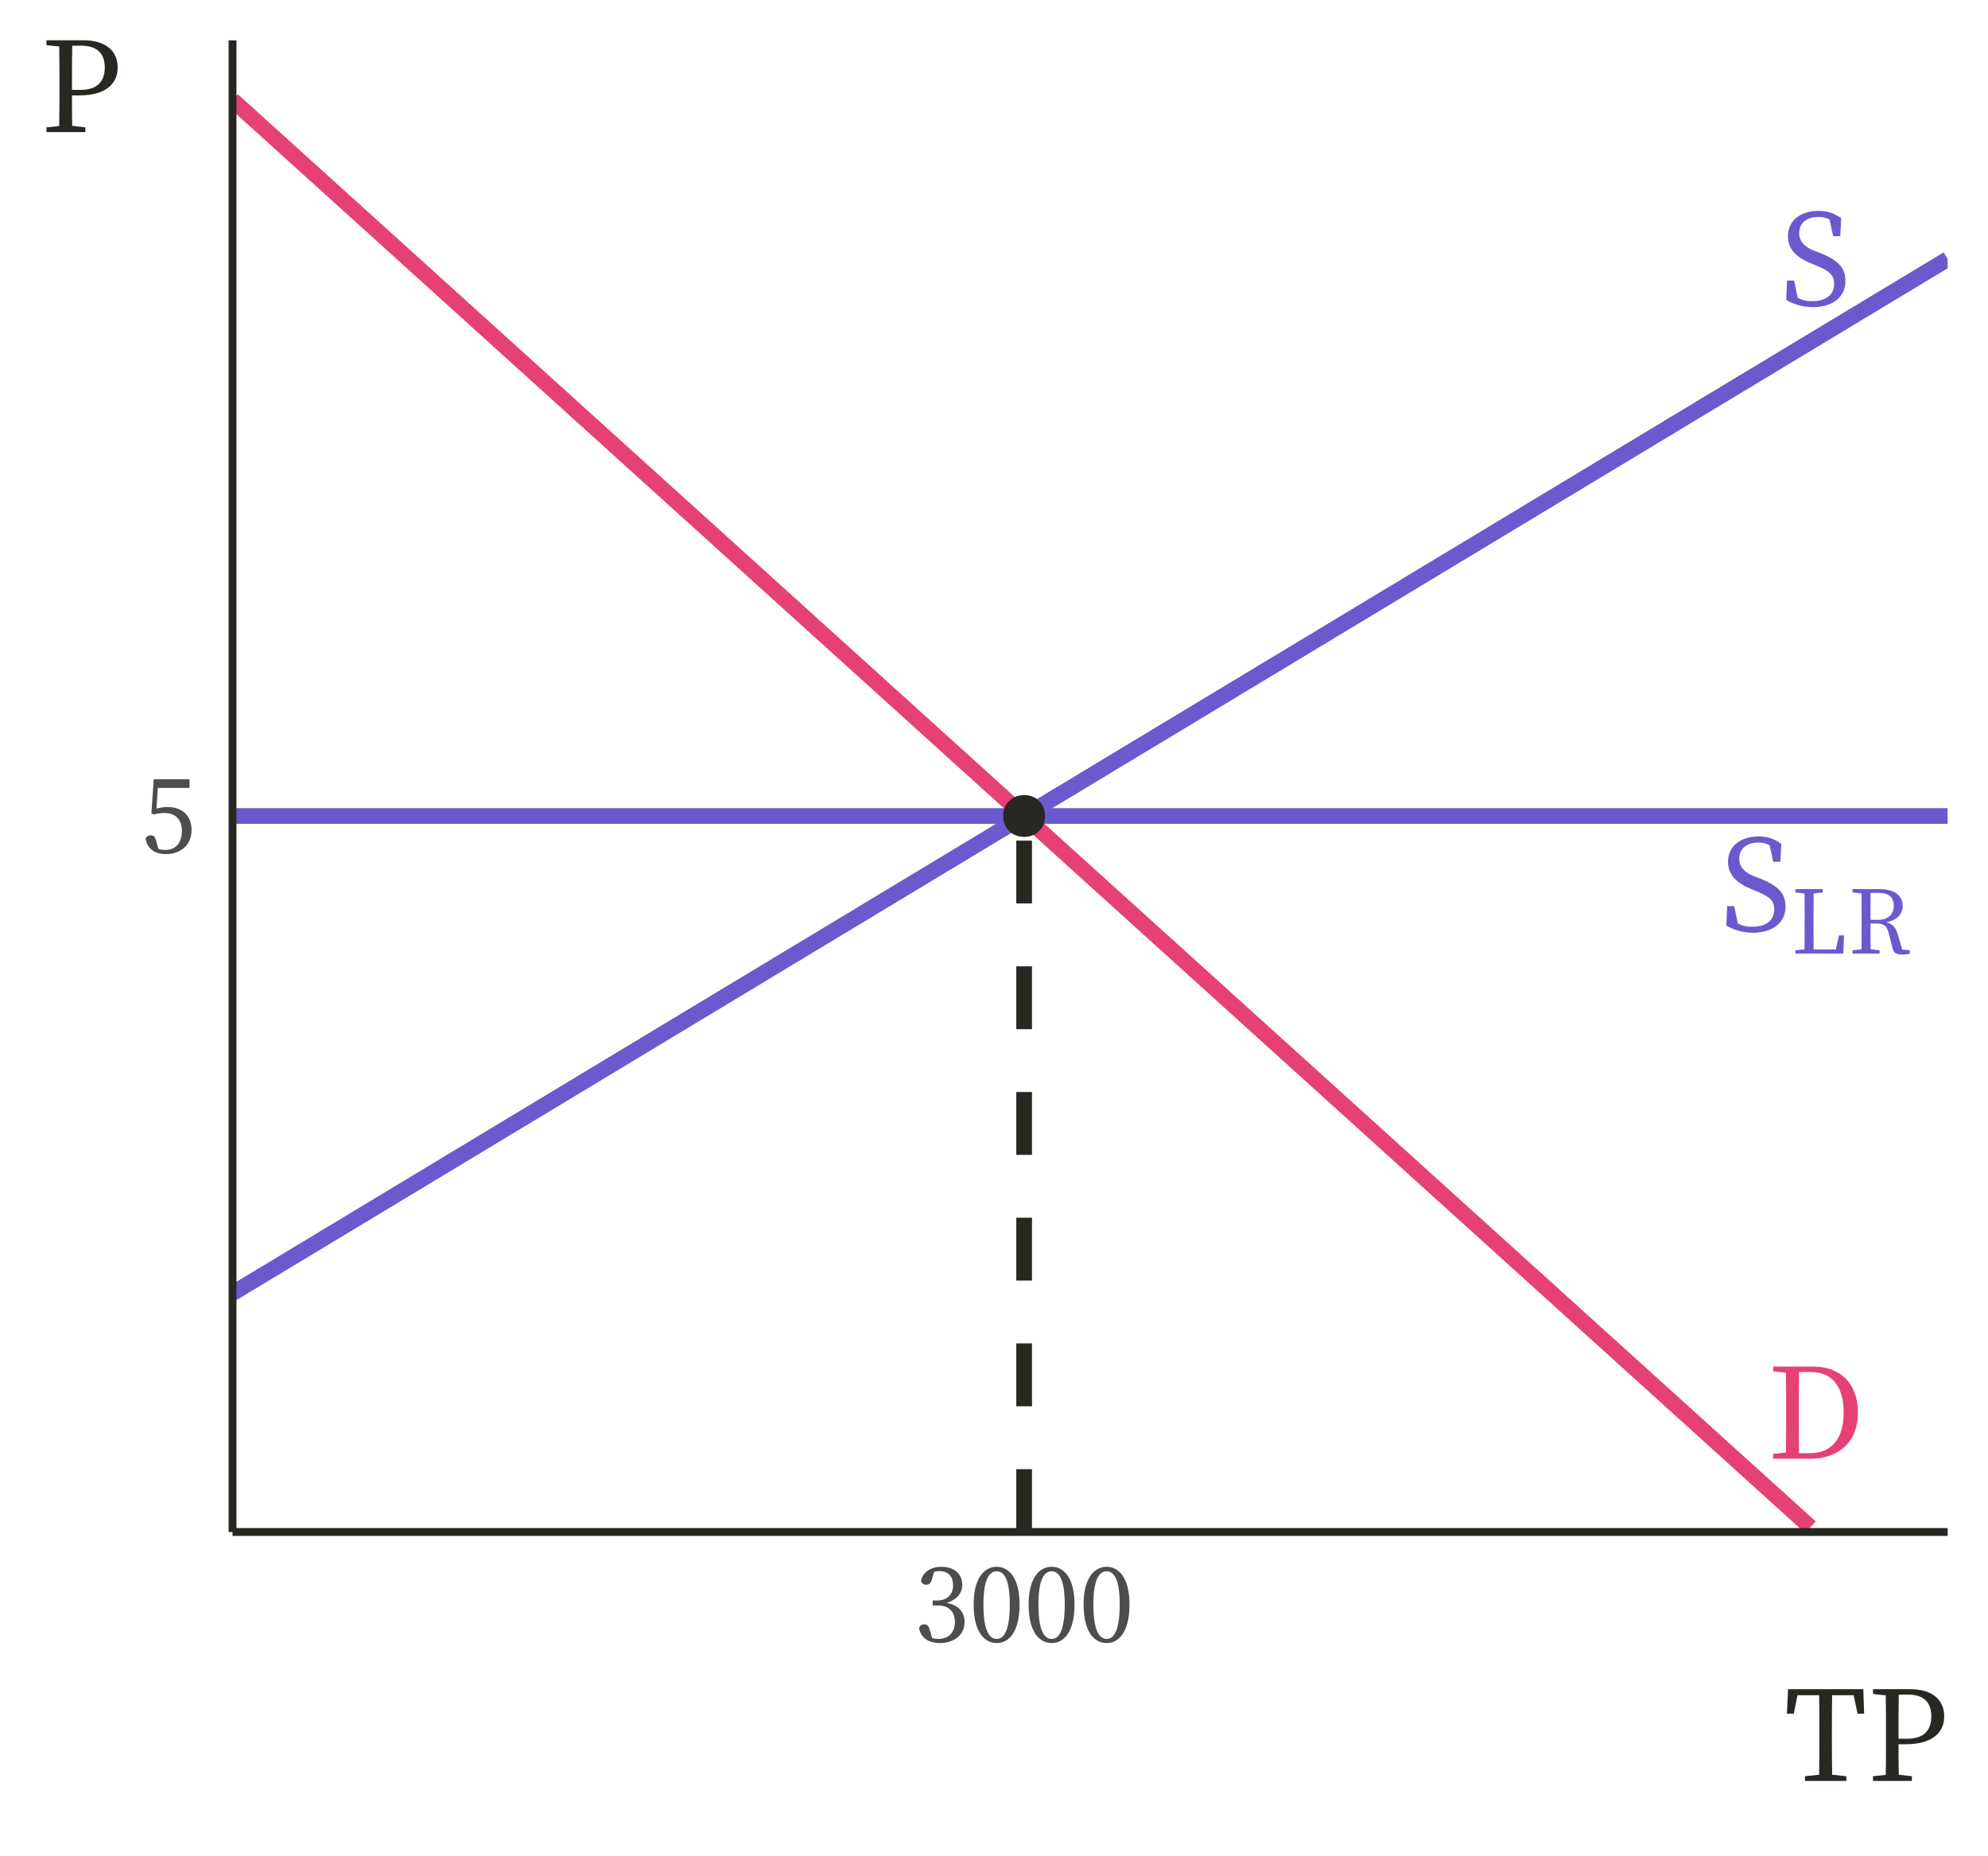
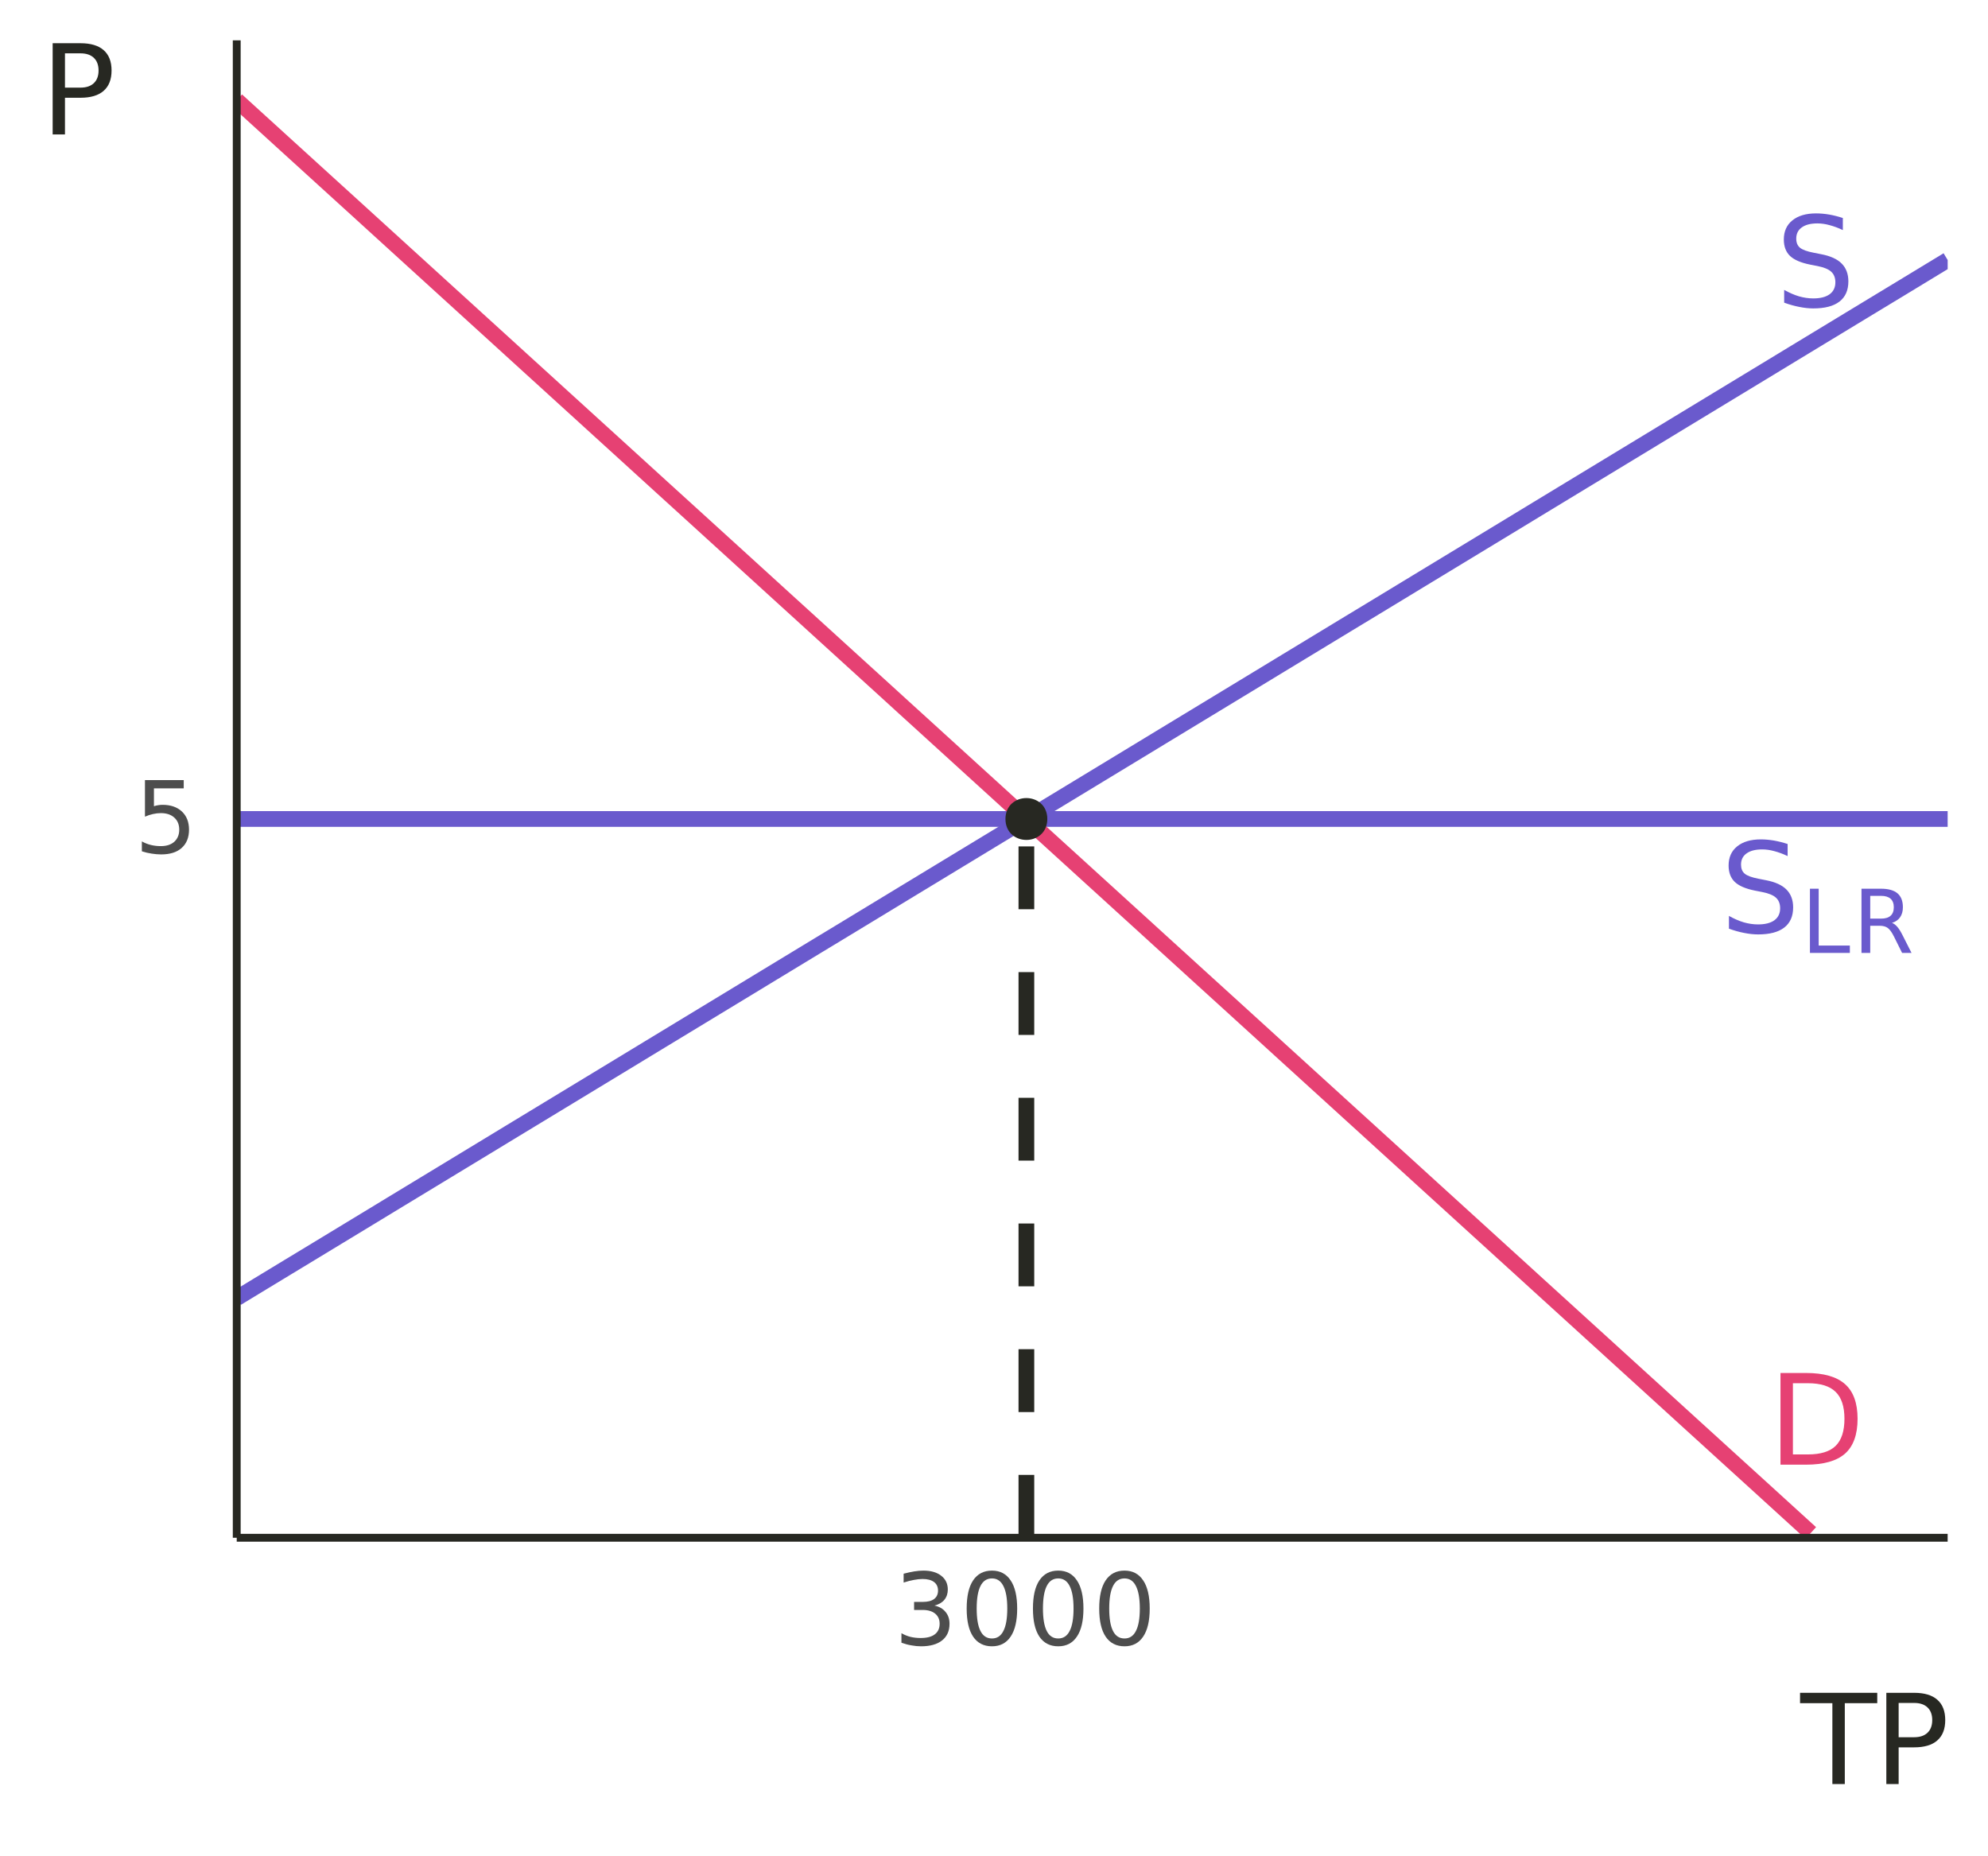
- <svg xmlns="http://www.w3.org/2000/svg" xmlns:xlink="http://www.w3.org/1999/xlink" width="270pt" height="252pt" viewBox="0 0 270 252" version="1.1">
+ <svg xmlns="http://www.w3.org/2000/svg" xmlns:xlink="http://www.w3.org/1999/xlink" width="270" height="252" viewBox="0 0 270 252">
  <defs>
    <g>
-       <symbol overflow="visible" id="glyph0-0">
-         <path style="stroke:none;" d="M 1.703 2.047 L 15.375 2.047 L 15.375 -15.031 L 1.703 -15.031 Z M 8.547 -7.188 L 3.109 -14.172 L 13.969 -14.172 Z M 9.078 -6.484 L 14.516 -13.469 L 14.516 0.5 Z M 3.109 1.203 L 8.547 -5.797 L 13.969 1.203 Z M 2.562 -13.469 L 8 -6.484 L 2.562 0.5 Z M 2.562 -13.469 " />
-       </symbol>
-       <symbol overflow="visible" id="glyph0-1">
-         <path style="stroke:none;" d="M 4.672 -7.359 C 3.328 -7.891 2.562 -8.609 2.562 -9.797 C 2.562 -11.234 3.672 -11.984 5.172 -11.984 C 5.75 -11.984 6.219 -11.891 6.688 -11.609 L 7.172 -9.375 L 8.141 -9.375 L 8.266 -11.812 C 7.453 -12.422 6.453 -12.812 5.188 -12.812 C 2.828 -12.812 1.031 -11.547 1.031 -9.375 C 1.031 -7.5 2.312 -6.422 4.25 -5.641 L 4.953 -5.344 C 6.625 -4.672 7.312 -4.094 7.312 -2.891 C 7.312 -1.359 6.125 -0.547 4.328 -0.547 C 3.516 -0.547 2.953 -0.688 2.359 -1 L 1.875 -3.344 L 0.922 -3.344 L 0.797 -0.719 C 1.656 -0.172 3.016 0.266 4.438 0.266 C 7.031 0.266 8.844 -1.062 8.844 -3.281 C 8.844 -5.031 7.922 -6.078 5.438 -7.078 Z M 4.672 -7.359 " />
-       </symbol>
-       <symbol overflow="visible" id="glyph0-2">
-         <path style="stroke:none;" d="M 4.359 -0.75 C 4.328 -2.438 4.328 -4.156 4.328 -6.047 L 4.328 -6.688 C 4.328 -8.422 4.328 -10.125 4.359 -11.781 L 5.984 -11.781 C 8.812 -11.781 10.422 -9.859 10.422 -6.25 C 10.422 -2.781 8.812 -0.75 5.828 -0.75 Z M 0.844 -12.516 L 0.844 -11.875 L 2.578 -11.688 C 2.609 -10.047 2.609 -8.375 2.609 -6.688 L 2.609 -6.047 C 2.609 -4.156 2.609 -2.469 2.578 -0.844 L 0.844 -0.656 L 0.844 0 L 5.938 0 C 9.672 0 12.359 -2.234 12.359 -6.25 C 12.359 -10.281 9.922 -12.516 6.281 -12.516 Z M 0.844 -12.516 " />
-       </symbol>
-       <symbol overflow="visible" id="glyph1-0">
-         <path style="stroke:none;" d="M 1.188 1.438 L 10.75 1.438 L 10.75 -10.516 L 1.188 -10.516 Z M 5.969 -5.031 L 2.172 -9.922 L 9.781 -9.922 Z M 6.359 -4.547 L 10.156 -9.438 L 10.156 0.344 Z M 2.172 0.844 L 5.969 -4.047 L 9.781 0.844 Z M 1.797 -9.438 L 5.594 -4.547 L 1.797 0.344 Z M 1.797 -9.438 " />
-       </symbol>
-       <symbol overflow="visible" id="glyph1-1">
-         <path style="stroke:none;" d="M 6.484 -2.469 L 6.062 -0.562 L 3.047 -0.562 C 3.031 -1.703 3.031 -2.844 3.031 -3.844 L 3.031 -4.703 C 3.031 -5.875 3.031 -7.031 3.047 -8.172 L 4.281 -8.312 L 4.281 -8.766 L 0.578 -8.766 L 0.578 -8.312 L 1.812 -8.172 C 1.828 -7.047 1.828 -5.875 1.828 -4.703 L 1.828 -4.016 C 1.828 -2.906 1.828 -1.75 1.812 -0.578 L 0.578 -0.453 L 0.578 0 L 7.078 0 L 7.172 -2.469 Z M 6.484 -2.469 " />
-       </symbol>
-       <symbol overflow="visible" id="glyph1-2">
-         <path style="stroke:none;" d="M 3.031 -4.594 C 3.031 -5.938 3.031 -7.094 3.047 -8.25 L 4.188 -8.25 C 5.562 -8.25 6.188 -7.609 6.188 -6.484 C 6.188 -5.391 5.484 -4.594 4.094 -4.594 Z M 7.344 -0.547 L 6.734 -2.609 C 6.438 -3.609 5.984 -4.078 5.156 -4.25 C 6.656 -4.516 7.406 -5.438 7.406 -6.469 C 7.406 -7.906 6.234 -8.766 4.25 -8.766 L 0.578 -8.766 L 0.578 -8.312 L 1.812 -8.172 C 1.828 -7.031 1.828 -5.875 1.828 -4.703 L 1.828 -4.047 C 1.828 -2.875 1.828 -1.734 1.812 -0.578 L 0.578 -0.453 L 0.578 0 L 4.266 0 L 4.266 -0.453 L 3.047 -0.594 C 3.031 -1.719 3.031 -2.875 3.031 -4.094 L 3.719 -4.094 C 4.812 -4.094 5.234 -3.844 5.5 -2.781 L 6.031 -0.703 C 6.188 -0.094 6.547 0.125 7.359 0.125 C 7.766 0.125 8.109 0.078 8.359 0 L 8.359 -0.453 Z M 7.344 -0.547 " />
-       </symbol>
-       <symbol overflow="visible" id="glyph2-0">
-         <path style="stroke:none;" d="M 1.359 1.625 L 12.234 1.625 L 12.234 -11.969 L 1.359 -11.969 Z M 6.797 -5.719 L 2.469 -11.281 L 11.125 -11.281 Z M 7.234 -5.172 L 11.547 -10.719 L 11.547 0.391 Z M 2.469 0.953 L 6.797 -4.609 L 11.125 0.953 Z M 2.031 -10.719 L 6.359 -5.172 L 2.031 0.391 Z M 2.031 -10.719 " />
-       </symbol>
-       <symbol overflow="visible" id="glyph2-1">
-         <path style="stroke:none;" d="M 2.25 -8.797 L 6.547 -8.797 L 6.547 -9.969 L 1.688 -9.969 L 1.375 -5.312 L 1.75 -5.203 C 2.234 -5.344 2.719 -5.391 3.188 -5.391 C 4.609 -5.391 5.516 -4.531 5.516 -2.953 C 5.516 -1.391 4.719 -0.375 3.266 -0.375 C 2.938 -0.375 2.641 -0.422 2.328 -0.516 L 2.078 -1.406 C 1.906 -2.141 1.719 -2.359 1.281 -2.359 C 0.953 -2.359 0.688 -2.188 0.578 -1.875 C 0.875 -0.5 1.828 0.188 3.344 0.188 C 5.453 0.188 6.828 -1.125 6.828 -3.078 C 6.828 -5.078 5.5 -6.203 3.578 -6.203 C 3.031 -6.203 2.562 -6.125 2.062 -5.984 Z M 2.25 -8.797 " />
-       </symbol>
-       <symbol overflow="visible" id="glyph2-2">
-         <path style="stroke:none;" d="M 2.703 -9.5 C 2.984 -9.562 3.219 -9.578 3.422 -9.578 C 4.594 -9.578 5.281 -8.906 5.281 -7.672 C 5.281 -6.328 4.438 -5.594 3.094 -5.594 L 2.516 -5.594 L 2.516 -4.922 L 3.219 -4.922 C 4.75 -4.922 5.531 -4.047 5.531 -2.672 C 5.531 -1.312 4.719 -0.375 3.297 -0.375 C 3.016 -0.375 2.734 -0.406 2.438 -0.484 L 2.188 -1.375 C 2.016 -2.047 1.828 -2.359 1.375 -2.359 C 1.062 -2.359 0.812 -2.203 0.656 -1.875 C 0.922 -0.438 2.031 0.188 3.5 0.188 C 5.484 0.188 6.844 -1 6.844 -2.641 C 6.844 -3.969 6.078 -4.969 4.422 -5.266 C 5.781 -5.688 6.531 -6.594 6.531 -7.734 C 6.531 -9.188 5.438 -10.172 3.719 -10.172 C 2.344 -10.172 1.203 -9.547 0.922 -8.25 C 1.062 -7.875 1.312 -7.734 1.625 -7.734 C 2.094 -7.734 2.297 -8.016 2.453 -8.625 Z M 2.703 -9.5 " />
-       </symbol>
-       <symbol overflow="visible" id="glyph2-3">
-         <path style="stroke:none;" d="M 1.938 -5.062 C 1.938 -8.625 2.797 -9.562 3.75 -9.562 C 4.656 -9.562 5.516 -8.625 5.516 -5.062 C 5.516 -1.359 4.656 -0.375 3.75 -0.375 C 2.797 -0.375 1.938 -1.344 1.938 -5.062 Z M 3.75 -10.172 C 2.141 -10.172 0.609 -8.781 0.609 -5.062 C 0.609 -1.203 2.141 0.188 3.75 0.188 C 5.312 0.188 6.844 -1.203 6.844 -5.062 C 6.844 -8.781 5.312 -10.172 3.75 -10.172 Z M 3.75 -10.172 " />
-       </symbol>
-       <symbol overflow="visible" id="glyph3-0">
-         <path style="stroke:none;" d="M 1.703 2.047 L 15.297 2.047 L 15.297 -14.953 L 1.703 -14.953 Z M 8.5 -7.156 L 3.094 -14.109 L 13.906 -14.109 Z M 9.047 -6.453 L 14.453 -13.406 L 14.453 0.5 Z M 3.094 1.188 L 8.5 -5.766 L 13.906 1.188 Z M 2.547 -13.406 L 7.953 -6.453 L 2.547 0.5 Z M 2.547 -13.406 " />
-       </symbol>
-       <symbol overflow="visible" id="glyph3-1">
-         <path style="stroke:none;" d="M 9.438 -11.641 L 9.969 -9.141 L 10.859 -9.141 L 10.75 -12.469 L 0.531 -12.469 L 0.375 -9.141 L 1.312 -9.141 L 1.812 -11.641 L 4.75 -11.641 C 4.781 -10.016 4.781 -8.344 4.781 -6.688 L 4.781 -5.766 C 4.781 -4.094 4.781 -2.469 4.75 -0.844 L 2.828 -0.641 L 2.828 0 L 8.438 0 L 8.438 -0.641 L 6.516 -0.844 C 6.484 -2.484 6.484 -4.125 6.484 -5.766 L 6.484 -6.688 C 6.484 -8.344 6.484 -10.016 6.516 -11.641 Z M 9.438 -11.641 " />
-       </symbol>
-       <symbol overflow="visible" id="glyph3-2">
-         <path style="stroke:none;" d="M 5.531 -11.734 C 7.75 -11.734 8.75 -10.656 8.75 -8.766 C 8.75 -6.969 7.812 -5.734 5.484 -5.734 L 4.297 -5.734 L 4.297 -6.688 C 4.297 -8.375 4.297 -10.078 4.328 -11.734 Z M 5.281 -4.984 C 9.047 -4.984 10.5 -6.703 10.5 -8.766 C 10.5 -10.984 8.953 -12.469 5.828 -12.469 L 0.828 -12.469 L 0.828 -11.812 L 2.562 -11.625 C 2.594 -10 2.594 -8.344 2.594 -6.688 L 2.594 -5.766 C 2.594 -4.094 2.594 -2.469 2.562 -0.828 L 0.828 -0.641 L 0.828 0 L 6.109 0 L 6.109 -0.641 L 4.328 -0.844 C 4.297 -2.266 4.297 -3.609 4.297 -4.984 Z M 5.281 -4.984 " />
-       </symbol>
+       <g id="glyph-0-0">
+         <path d="M 0.844 3.016 L 0.844 -12.047 L 9.391 -12.047 L 9.391 3.016 Z M 1.812 2.062 L 8.438 2.062 L 8.438 -11.078 L 1.812 -11.078 Z M 1.812 2.062 " />
+       </g>
+       <g id="glyph-0-1">
+         <path d="M 9.141 -12.047 L 9.141 -10.406 C 8.504 -10.707 7.898 -10.93 7.328 -11.078 C 6.766 -11.234 6.219 -11.312 5.688 -11.312 C 4.77 -11.312 4.062 -11.129 3.562 -10.766 C 3.062 -10.41 2.812 -9.906 2.812 -9.25 C 2.812 -8.707 2.977 -8.297 3.312 -8.016 C 3.645 -7.734 4.27 -7.504 5.188 -7.328 L 6.219 -7.125 C 7.469 -6.883 8.391 -6.461 8.984 -5.859 C 9.586 -5.254 9.891 -4.445 9.891 -3.438 C 9.891 -2.227 9.484 -1.312 8.672 -0.688 C 7.867 -0.07 6.688 0.234 5.125 0.234 C 4.531 0.234 3.898 0.164 3.234 0.031 C 2.578 -0.094 1.891 -0.285 1.172 -0.547 L 1.172 -2.281 C 1.859 -1.895 2.531 -1.602 3.188 -1.406 C 3.844 -1.219 4.488 -1.125 5.125 -1.125 C 6.082 -1.125 6.82 -1.312 7.344 -1.688 C 7.863 -2.07 8.125 -2.613 8.125 -3.312 C 8.125 -3.926 7.938 -4.406 7.562 -4.75 C 7.188 -5.094 6.57 -5.348 5.719 -5.516 L 4.688 -5.719 C 3.438 -5.969 2.531 -6.359 1.969 -6.891 C 1.406 -7.43 1.125 -8.176 1.125 -9.125 C 1.125 -10.227 1.508 -11.094 2.281 -11.719 C 3.062 -12.352 4.133 -12.672 5.5 -12.672 C 6.082 -12.672 6.676 -12.617 7.281 -12.516 C 7.883 -12.41 8.504 -12.254 9.141 -12.047 Z M 9.141 -12.047 " />
+       </g>
+       <g id="glyph-0-2">
+         <path d="M 3.359 -11.062 L 3.359 -1.391 L 5.391 -1.391 C 7.109 -1.391 8.363 -1.773 9.156 -2.547 C 9.957 -3.328 10.359 -4.555 10.359 -6.234 C 10.359 -7.898 9.957 -9.117 9.156 -9.891 C 8.363 -10.672 7.109 -11.062 5.391 -11.062 Z M 1.672 -12.453 L 5.141 -12.453 C 7.547 -12.453 9.312 -11.945 10.438 -10.938 C 11.57 -9.938 12.141 -8.367 12.141 -6.234 C 12.141 -4.086 11.57 -2.508 10.438 -1.5 C 9.301 -0.5 7.535 0 5.141 0 L 1.672 0 Z M 1.672 -12.453 " />
+       </g>
+       <g id="glyph-1-0">
+         <path d="M 0.594 2.109 L 0.594 -8.422 L 6.578 -8.422 L 6.578 2.109 Z M 1.266 1.453 L 5.906 1.453 L 5.906 -7.75 L 1.266 -7.75 Z M 1.266 1.453 " />
+       </g>
+       <g id="glyph-1-1">
+         <path d="M 1.172 -8.719 L 2.359 -8.719 L 2.359 -1 L 6.594 -1 L 6.594 0 L 1.172 0 Z M 1.172 -8.719 " />
+       </g>
+       <g id="glyph-1-2">
+         <path d="M 5.312 -4.078 C 5.562 -3.992 5.805 -3.812 6.047 -3.531 C 6.285 -3.25 6.523 -2.863 6.766 -2.375 L 7.969 0 L 6.688 0 L 5.578 -2.234 C 5.285 -2.816 5.004 -3.203 4.734 -3.391 C 4.473 -3.586 4.109 -3.688 3.641 -3.688 L 2.359 -3.688 L 2.359 0 L 1.172 0 L 1.172 -8.719 L 3.828 -8.719 C 4.828 -8.719 5.57 -8.508 6.062 -8.094 C 6.551 -7.676 6.797 -7.047 6.797 -6.203 C 6.797 -5.648 6.664 -5.191 6.406 -4.828 C 6.156 -4.473 5.789 -4.223 5.312 -4.078 Z M 2.359 -7.75 L 2.359 -4.656 L 3.828 -4.656 C 4.398 -4.656 4.832 -4.785 5.125 -5.047 C 5.414 -5.305 5.562 -5.691 5.562 -6.203 C 5.562 -6.711 5.414 -7.098 5.125 -7.359 C 4.832 -7.617 4.398 -7.75 3.828 -7.75 Z M 2.359 -7.75 " />
+       </g>
+       <g id="glyph-2-0">
+         <path d="M 0.672 2.406 L 0.672 -9.578 L 7.469 -9.578 L 7.469 2.406 Z M 1.438 1.641 L 6.719 1.641 L 6.719 -8.828 L 1.438 -8.828 Z M 1.438 1.641 " />
+       </g>
+       <g id="glyph-2-1">
+         <path d="M 1.469 -9.906 L 6.734 -9.906 L 6.734 -8.781 L 2.688 -8.781 L 2.688 -6.359 C 2.883 -6.422 3.082 -6.469 3.281 -6.5 C 3.477 -6.531 3.672 -6.547 3.859 -6.547 C 4.961 -6.547 5.836 -6.242 6.484 -5.641 C 7.129 -5.035 7.453 -4.211 7.453 -3.172 C 7.453 -2.109 7.117 -1.281 6.453 -0.688 C 5.797 -0.102 4.863 0.188 3.656 0.188 C 3.238 0.188 2.812 0.148 2.375 0.078 C 1.945 0.016 1.504 -0.086 1.047 -0.234 L 1.047 -1.578 C 1.441 -1.359 1.852 -1.195 2.281 -1.094 C 2.707 -0.988 3.156 -0.938 3.625 -0.938 C 4.395 -0.938 5.004 -1.133 5.453 -1.531 C 5.898 -1.938 6.125 -2.484 6.125 -3.172 C 6.125 -3.867 5.898 -4.414 5.453 -4.812 C 5.004 -5.219 4.395 -5.422 3.625 -5.422 C 3.27 -5.422 2.914 -5.379 2.562 -5.297 C 2.207 -5.223 1.844 -5.102 1.469 -4.938 Z M 1.469 -9.906 " />
+       </g>
+       <g id="glyph-2-2">
+         <path d="M 5.516 -5.344 C 6.16 -5.207 6.66 -4.922 7.016 -4.484 C 7.379 -4.055 7.562 -3.52 7.562 -2.875 C 7.562 -1.895 7.223 -1.141 6.547 -0.609 C 5.879 -0.078 4.926 0.188 3.688 0.188 C 3.27 0.188 2.836 0.145 2.391 0.062 C 1.953 -0.008 1.5 -0.129 1.031 -0.297 L 1.031 -1.594 C 1.406 -1.375 1.812 -1.207 2.25 -1.094 C 2.695 -0.988 3.16 -0.938 3.641 -0.938 C 4.484 -0.938 5.125 -1.102 5.562 -1.438 C 6 -1.77 6.219 -2.25 6.219 -2.875 C 6.219 -3.457 6.016 -3.914 5.609 -4.25 C 5.203 -4.582 4.633 -4.75 3.906 -4.75 L 2.75 -4.75 L 2.75 -5.844 L 3.953 -5.844 C 4.609 -5.844 5.113 -5.973 5.469 -6.234 C 5.82 -6.504 6 -6.883 6 -7.375 C 6 -7.883 5.816 -8.273 5.453 -8.547 C 5.086 -8.816 4.57 -8.953 3.906 -8.953 C 3.539 -8.953 3.145 -8.91 2.719 -8.828 C 2.301 -8.754 1.836 -8.633 1.328 -8.469 L 1.328 -9.672 C 1.836 -9.805 2.316 -9.91 2.766 -9.984 C 3.211 -10.055 3.629 -10.094 4.016 -10.094 C 5.035 -10.094 5.844 -9.859 6.438 -9.391 C 7.031 -8.93 7.328 -8.305 7.328 -7.516 C 7.328 -6.973 7.172 -6.508 6.859 -6.125 C 6.547 -5.75 6.098 -5.488 5.516 -5.344 Z M 5.516 -5.344 " />
+       </g>
+       <g id="glyph-2-3">
+         <path d="M 4.328 -9.031 C 3.629 -9.031 3.109 -8.688 2.766 -8 C 2.422 -7.32 2.25 -6.301 2.25 -4.938 C 2.25 -3.582 2.422 -2.566 2.766 -1.891 C 3.109 -1.211 3.629 -0.875 4.328 -0.875 C 5.016 -0.875 5.531 -1.211 5.875 -1.891 C 6.227 -2.566 6.406 -3.582 6.406 -4.938 C 6.406 -6.301 6.227 -7.32 5.875 -8 C 5.531 -8.688 5.016 -9.031 4.328 -9.031 Z M 4.328 -10.094 C 5.43 -10.094 6.273 -9.648 6.859 -8.766 C 7.453 -7.891 7.75 -6.613 7.75 -4.938 C 7.75 -3.27 7.453 -2 6.859 -1.125 C 6.273 -0.25 5.43 0.188 4.328 0.188 C 3.211 0.188 2.359 -0.25 1.766 -1.125 C 1.18 -2 0.891 -3.27 0.891 -4.938 C 0.891 -6.613 1.18 -7.891 1.766 -8.766 C 2.359 -9.648 3.211 -10.094 4.328 -10.094 Z M 4.328 -10.094 " />
+       </g>
+       <g id="glyph-3-0">
+         <path d="M 0.844 3 L 0.844 -11.984 L 9.344 -11.984 L 9.344 3 Z M 1.797 2.062 L 8.406 2.062 L 8.406 -11.031 L 1.797 -11.031 Z M 1.797 2.062 " />
+       </g>
+       <g id="glyph-3-1">
+         <path d="M -0.047 -12.391 L 10.438 -12.391 L 10.438 -10.984 L 6.031 -10.984 L 6.031 0 L 4.344 0 L 4.344 -10.984 L -0.047 -10.984 Z M -0.047 -12.391 " />
+       </g>
+       <g id="glyph-3-2">
+         <path d="M 3.344 -11.016 L 3.344 -6.359 L 5.453 -6.359 C 6.234 -6.359 6.836 -6.562 7.266 -6.969 C 7.691 -7.375 7.906 -7.945 7.906 -8.688 C 7.906 -9.426 7.691 -10 7.266 -10.406 C 6.836 -10.812 6.234 -11.016 5.453 -11.016 Z M 1.672 -12.391 L 5.453 -12.391 C 6.836 -12.391 7.883 -12.078 8.594 -11.453 C 9.312 -10.828 9.672 -9.906 9.672 -8.688 C 9.672 -7.469 9.312 -6.547 8.594 -5.922 C 7.883 -5.297 6.836 -4.984 5.453 -4.984 L 3.344 -4.984 L 3.344 0 L 1.672 0 Z M 1.672 -12.391 " />
+       </g>
    </g>
-     <clipPath id="clip1">
-       <path d="M 31.582 34 L 264.52 34 L 264.52 177 L 31.582 177 Z M 31.582 34 " />
+     <clipPath id="clip-0">
+       <path clip-rule="nonzero" d="M 32.152 34 L 264.523 34 L 264.523 178 L 32.152 178 Z M 32.152 34 " />
    </clipPath>
-     <clipPath id="clip2">
-       <path d="M 31.582 109 L 264.52 109 L 264.52 112 L 31.582 112 Z M 31.582 109 " />
+     <clipPath id="clip-1">
+       <path clip-rule="nonzero" d="M 32.152 110 L 264.523 110 L 264.523 113 L 32.152 113 Z M 32.152 110 " />
    </clipPath>
-     <clipPath id="clip3">
-       <path d="M 31.582 12 L 247 12 L 247 208.066 L 31.582 208.066 Z M 31.582 12 " />
+     <clipPath id="clip-2">
+       <path clip-rule="nonzero" d="M 32.152 12 L 247 12 L 247 208.852 L 32.152 208.852 Z M 32.152 12 " />
    </clipPath>
-     <clipPath id="clip4">
-       <path d="M 138 109 L 141 109 L 141 208.066 L 138 208.066 Z M 138 109 " />
+     <clipPath id="clip-3">
+       <path clip-rule="nonzero" d="M 138 110 L 141 110 L 141 208.852 L 138 208.852 Z M 138 110 " />
    </clipPath>
  </defs>
-   <g id="surface24619">
-     <rect x="0" y="0" width="270" height="252" style="fill:rgb(100%,100%,100%);fill-opacity:1;stroke:none;" />
-     <g clip-path="url(#clip1)" clip-rule="nonzero">
-       <path style="fill:none;stroke-width:2.134;stroke-linecap:butt;stroke-linejoin:round;stroke:rgb(41.569%,35.294%,80.392%);stroke-opacity:1;stroke-miterlimit:10;" d="M 31.582 175.652 L 33.91 174.246 L 36.242 172.844 L 38.57 171.438 L 40.898 170.035 L 43.23 168.629 L 45.559 167.223 L 47.887 165.82 L 50.219 164.414 L 52.547 163.012 L 54.875 161.605 L 57.207 160.203 L 61.863 157.391 L 64.195 155.988 L 66.523 154.582 L 68.852 153.18 L 71.18 151.773 L 73.512 150.371 L 78.168 147.559 L 80.5 146.156 L 82.828 144.75 L 85.156 143.348 L 87.488 141.941 L 89.816 140.535 L 92.145 139.133 L 94.477 137.727 L 96.805 136.324 L 99.133 134.918 L 101.465 133.516 L 106.121 130.703 L 108.453 129.301 L 110.781 127.895 L 113.109 126.492 L 115.441 125.086 L 117.77 123.684 L 120.098 122.277 L 122.43 120.871 L 124.758 119.469 L 127.086 118.062 L 129.418 116.66 L 134.074 113.848 L 136.406 112.445 L 138.734 111.039 L 141.062 109.637 L 143.391 108.23 L 145.723 106.828 L 150.379 104.016 L 152.711 102.613 L 155.039 101.207 L 157.367 99.805 L 159.699 98.398 L 162.027 96.996 L 164.355 95.59 L 166.688 94.184 L 169.016 92.781 L 171.344 91.375 L 173.676 89.973 L 176.004 88.566 L 178.332 87.164 L 180.664 85.758 L 182.992 84.352 L 185.32 82.949 L 187.652 81.543 L 189.98 80.141 L 192.309 78.734 L 194.641 77.328 L 196.969 75.926 L 199.297 74.52 L 201.629 73.117 L 203.957 71.711 L 206.285 70.309 L 208.617 68.902 L 210.945 67.496 L 213.273 66.094 L 215.602 64.688 L 217.934 63.285 L 220.262 61.879 L 222.59 60.477 L 224.922 59.07 L 227.25 57.664 L 229.578 56.262 L 231.91 54.855 L 234.238 53.453 L 236.566 52.047 L 238.898 50.645 L 243.555 47.832 L 245.887 46.43 L 248.215 45.023 L 250.543 43.621 L 252.875 42.215 L 255.203 40.809 L 257.531 39.406 L 259.863 38 L 262.191 36.598 L 264.52 35.191 " />
-     </g>
-     <g style="fill:rgb(41.569%,35.294%,80.392%);fill-opacity:1;">
-       <use xlink:href="#glyph0-1" x="241.797" y="41.449" />
-     </g>
-     <g clip-path="url(#clip2)" clip-rule="nonzero">
-       <path style="fill:none;stroke-width:2.134;stroke-linecap:butt;stroke-linejoin:round;stroke:rgb(41.569%,35.294%,80.392%);stroke-opacity:1;stroke-miterlimit:10;" d="M 31.582 110.824 L 264.52 110.824 " />
-     </g>
-     <g style="fill:rgb(41.569%,35.294%,80.392%);fill-opacity:1;">
-       <use xlink:href="#glyph0-1" x="233.66" y="126.414" />
-     </g>
-     <g style="fill:rgb(41.569%,35.294%,80.392%);fill-opacity:1;">
-       <use xlink:href="#glyph1-1" x="243.27" y="129.516" />
-     </g>
-     <g style="fill:rgb(41.569%,35.294%,80.392%);fill-opacity:1;">
-       <use xlink:href="#glyph1-2" x="251.012" y="129.516" />
-     </g>
-     <g clip-path="url(#clip3)" clip-rule="nonzero">
-       <path style="fill:none;stroke-width:2.134;stroke-linecap:butt;stroke-linejoin:round;stroke:rgb(90.196%,25.49%,45.098%);stroke-opacity:1;stroke-miterlimit:10;" d="M 31.582 13.582 L 33.91 15.691 L 36.242 17.797 L 38.57 19.902 L 40.898 22.012 L 43.23 24.117 L 45.559 26.223 L 47.887 28.332 L 50.219 30.438 L 52.547 32.547 L 54.875 34.652 L 57.207 36.758 L 59.535 38.867 L 61.863 40.973 L 64.195 43.078 L 66.523 45.188 L 71.18 49.398 L 73.512 51.508 L 75.84 53.613 L 78.168 55.723 L 80.5 57.828 L 82.828 59.934 L 85.156 62.043 L 87.488 64.148 L 89.816 66.254 L 92.145 68.363 L 94.477 70.469 L 96.805 72.574 L 99.133 74.684 L 101.465 76.789 L 103.793 78.898 L 106.121 81.004 L 108.453 83.109 L 110.781 85.219 L 113.109 87.324 L 115.441 89.43 L 117.77 91.539 L 120.098 93.645 L 122.43 95.75 L 124.758 97.859 L 127.086 99.965 L 129.418 102.074 L 134.074 106.285 L 136.406 108.395 L 141.062 112.605 L 143.391 114.715 L 145.723 116.82 L 148.051 118.93 L 150.379 121.035 L 152.711 123.141 L 155.039 125.25 L 157.367 127.355 L 159.699 129.461 L 162.027 131.57 L 164.355 133.676 L 166.688 135.781 L 169.016 137.891 L 171.344 139.996 L 173.676 142.105 L 178.332 146.316 L 180.664 148.426 L 185.32 152.637 L 187.652 154.746 L 192.309 158.957 L 194.641 161.066 L 196.969 163.172 L 199.297 165.281 L 201.629 167.387 L 203.957 169.492 L 206.285 171.602 L 208.617 173.707 L 210.945 175.812 L 213.273 177.922 L 215.602 180.027 L 217.934 182.133 L 220.262 184.242 L 222.59 186.348 L 224.922 188.457 L 229.578 192.668 L 231.91 194.777 L 236.566 198.988 L 238.898 201.098 L 243.555 205.309 L 245.887 207.418 " />
-     </g>
-     <g style="fill:rgb(90.196%,25.49%,45.098%);fill-opacity:1;">
-       <use xlink:href="#glyph0-2" x="239.977" y="198.117" />
-     </g>
-     <path style="fill-rule:nonzero;fill:rgb(15.294%,15.686%,13.333%);fill-opacity:1;stroke-width:0.709;stroke-linecap:round;stroke-linejoin:round;stroke:rgb(15.294%,15.686%,13.333%);stroke-opacity:1;stroke-miterlimit:10;" d="M 141.582 110.824 C 141.582 114.141 136.605 114.141 136.605 110.824 C 136.605 107.508 141.582 107.508 141.582 110.824 " />
-     <g clip-path="url(#clip4)" clip-rule="nonzero">
-       <path style="fill:none;stroke-width:2.134;stroke-linecap:butt;stroke-linejoin:round;stroke:rgb(15.294%,15.686%,13.333%);stroke-opacity:1;stroke-dasharray:8.536,8.536;stroke-miterlimit:10;" d="M 139.094 208.066 L 139.094 110.824 " />
-     </g>
-     <path style="fill:none;stroke-width:1.067;stroke-linecap:butt;stroke-linejoin:round;stroke:rgb(15.294%,15.686%,13.333%);stroke-opacity:1;stroke-miterlimit:10;" d="M 31.582 208.066 L 31.582 5.48 " />
-     <g style="fill:rgb(30.196%,30.196%,30.196%);fill-opacity:1;">
-       <use xlink:href="#glyph2-1" x="19.188" y="115.809" />
-     </g>
-     <path style="fill:none;stroke-width:1.067;stroke-linecap:butt;stroke-linejoin:round;stroke:rgb(15.294%,15.686%,13.333%);stroke-opacity:1;stroke-miterlimit:10;" d="M 31.582 208.066 L 264.52 208.066 " />
-     <g style="fill:rgb(30.196%,30.196%,30.196%);fill-opacity:1;">
-       <use xlink:href="#glyph2-2" x="124.16" y="222.965" />
-       <use xlink:href="#glyph2-3" x="131.627" y="222.965" />
-       <use xlink:href="#glyph2-3" x="139.093" y="222.965" />
-       <use xlink:href="#glyph2-3" x="146.559" y="222.965" />
-     </g>
-     <g style="fill:rgb(15.294%,15.686%,13.333%);fill-opacity:1;">
-       <use xlink:href="#glyph3-1" x="242.316" y="241.879" />
-       <use xlink:href="#glyph3-2" x="253.553" y="241.879" />
-     </g>
-     <g style="fill:rgb(15.294%,15.686%,13.333%);fill-opacity:1;">
-       <use xlink:href="#glyph3-2" x="5.48" y="17.941" />
-     </g>
+   <rect x="-27" y="-25.2" width="324" height="302.4" fill="rgb(100%, 100%, 100%)" fill-opacity="1" />
+   <g clip-path="url(#clip-0)">
+     <path fill="none" stroke-width="2.134" stroke-linecap="butt" stroke-linejoin="round" stroke="rgb(41.569%, 35.294%, 80.392%)" stroke-opacity="1" stroke-miterlimit="10" d="M 32.152 176.309 L 34.473 174.898 L 39.121 172.078 L 41.445 170.672 L 50.742 165.031 L 53.062 163.621 L 67.008 155.16 L 69.328 153.75 L 85.598 143.879 L 87.918 142.469 L 101.863 134.008 L 104.184 132.598 L 111.156 128.367 L 113.48 126.961 L 120.453 122.73 L 122.773 121.32 L 136.719 112.859 L 139.039 111.449 L 155.309 101.578 L 157.629 100.168 L 171.574 91.707 L 173.895 90.297 L 183.191 84.656 L 185.516 83.25 L 190.164 80.43 L 192.484 79.02 L 206.43 70.559 L 208.75 69.148 L 225.02 59.277 L 227.34 57.867 L 241.285 49.406 L 243.605 47.996 L 255.227 40.945 L 257.551 39.539 L 259.875 38.129 L 262.195 36.719 L 264.52 35.309 " />
+   </g>
+   <g fill="rgb(41.569%, 35.294%, 80.392%)" fill-opacity="1">
+     <use xlink:href="#glyph-0-1" x="241.145" y="41.654" />
+   </g>
+   <g clip-path="url(#clip-1)">
+     <path fill="none" stroke-width="2.134" stroke-linecap="butt" stroke-linejoin="round" stroke="rgb(41.569%, 35.294%, 80.392%)" stroke-opacity="1" stroke-miterlimit="10" d="M 32.152 111.23 L 264.52 111.23 " />
+   </g>
+   <g fill="rgb(41.569%, 35.294%, 80.392%)" fill-opacity="1">
+     <use xlink:href="#glyph-0-1" x="233.645" y="126.674" />
+   </g>
+   <g fill="rgb(41.569%, 35.294%, 80.392%)" fill-opacity="1">
+     <use xlink:href="#glyph-1-1" x="244.645" y="129.42" />
+   </g>
+   <g fill="rgb(41.569%, 35.294%, 80.392%)" fill-opacity="1">
+     <use xlink:href="#glyph-1-2" x="251.645" y="129.42" />
+   </g>
+   <g clip-path="url(#clip-2)">
+     <path fill="none" stroke-width="2.134" stroke-linecap="butt" stroke-linejoin="round" stroke="rgb(90.196%, 25.49%, 45.098%)" stroke-opacity="1" stroke-miterlimit="10" d="M 32.152 13.613 L 34.473 15.73 L 36.797 17.844 L 39.121 19.961 L 41.445 22.074 L 43.77 24.191 L 48.418 28.418 L 50.742 30.535 L 53.062 32.648 L 55.387 34.766 L 57.711 36.879 L 60.035 38.996 L 62.359 41.109 L 64.684 43.227 L 67.008 45.34 L 69.328 47.453 L 71.652 49.57 L 73.977 51.684 L 76.301 53.801 L 78.625 55.914 L 80.949 58.031 L 83.273 60.145 L 85.598 62.262 L 87.918 64.375 L 90.242 66.492 L 94.891 70.719 L 97.215 72.836 L 99.539 74.949 L 101.863 77.066 L 104.184 79.18 L 106.508 81.297 L 108.832 83.41 L 111.156 85.527 L 113.48 87.641 L 115.805 89.758 L 120.453 93.984 L 122.773 96.102 L 125.098 98.215 L 127.422 100.332 L 129.746 102.445 L 132.07 104.562 L 134.395 106.676 L 136.719 108.793 L 139.039 110.906 L 141.363 113.02 L 143.688 115.137 L 146.012 117.25 L 148.336 119.367 L 150.66 121.48 L 152.984 123.598 L 155.309 125.711 L 157.629 127.828 L 159.953 129.941 L 162.277 132.059 L 166.926 136.285 L 169.25 138.402 L 171.574 140.516 L 173.895 142.633 L 176.219 144.746 L 178.543 146.863 L 180.867 148.977 L 183.191 151.094 L 185.516 153.207 L 187.84 155.324 L 190.164 157.438 L 192.484 159.551 L 194.809 161.668 L 197.133 163.781 L 199.457 165.898 L 201.781 168.012 L 204.105 170.129 L 206.43 172.242 L 208.75 174.359 L 213.398 178.586 L 215.723 180.703 L 218.047 182.816 L 220.371 184.934 L 222.695 187.047 L 225.02 189.164 L 227.34 191.277 L 229.664 193.395 L 231.988 195.508 L 234.312 197.625 L 238.961 201.852 L 241.285 203.969 L 243.605 206.082 L 245.93 208.199 " />
+   </g>
+   <g fill="rgb(90.196%, 25.49%, 45.098%)" fill-opacity="1">
+     <use xlink:href="#glyph-0-2" x="240.145" y="198.924" />
+   </g>
+   <path fill-rule="nonzero" fill="rgb(15.294%, 15.686%, 13.333%)" fill-opacity="1" stroke-width="0.709" stroke-linecap="round" stroke-linejoin="round" stroke="rgb(15.294%, 15.686%, 13.333%)" stroke-opacity="1" stroke-miterlimit="10" d="M 141.887 111.23 C 141.887 114.551 136.91 114.551 136.91 111.23 C 136.91 107.914 141.887 107.914 141.887 111.23 " />
+   <g clip-path="url(#clip-3)">
+     <path fill="none" stroke-width="2.134" stroke-linecap="butt" stroke-linejoin="round" stroke="rgb(15.294%, 15.686%, 13.333%)" stroke-opacity="1" stroke-dasharray="8.536 8.536" stroke-miterlimit="10" d="M 139.398 208.848 L 139.398 111.23 " />
+   </g>
+   <path fill="none" stroke-width="1.067" stroke-linecap="butt" stroke-linejoin="round" stroke="rgb(15.294%, 15.686%, 13.333%)" stroke-opacity="1" stroke-miterlimit="10" d="M 32.152 208.848 L 32.152 5.48 " />
+   <g fill="rgb(30.196%, 30.196%, 30.196%)" fill-opacity="1">
+     <use xlink:href="#glyph-2-1" x="18.219" y="115.854" />
+   </g>
+   <path fill="none" stroke-width="1.067" stroke-linecap="butt" stroke-linejoin="round" stroke="rgb(15.294%, 15.686%, 13.333%)" stroke-opacity="1" stroke-miterlimit="10" d="M 32.152 208.848 L 264.52 208.848 " />
+   <g fill="rgb(30.196%, 30.196%, 30.196%)" fill-opacity="1">
+     <use xlink:href="#glyph-2-2" x="121.398" y="223.404" />
+     <use xlink:href="#glyph-2-3" x="130.398" y="223.404" />
+     <use xlink:href="#glyph-2-3" x="139.398" y="223.404" />
+     <use xlink:href="#glyph-2-3" x="148.398" y="223.404" />
+   </g>
+   <g fill="rgb(15.294%, 15.686%, 13.333%)" fill-opacity="1">
+     <use xlink:href="#glyph-3-1" x="244.52" y="242.3" />
+     <use xlink:href="#glyph-3-2" x="254.52" y="242.3" />
+   </g>
+   <g fill="rgb(15.294%, 15.686%, 13.333%)" fill-opacity="1">
+     <use xlink:href="#glyph-3-2" x="5.48" y="18.261" />
  </g>
</svg>
